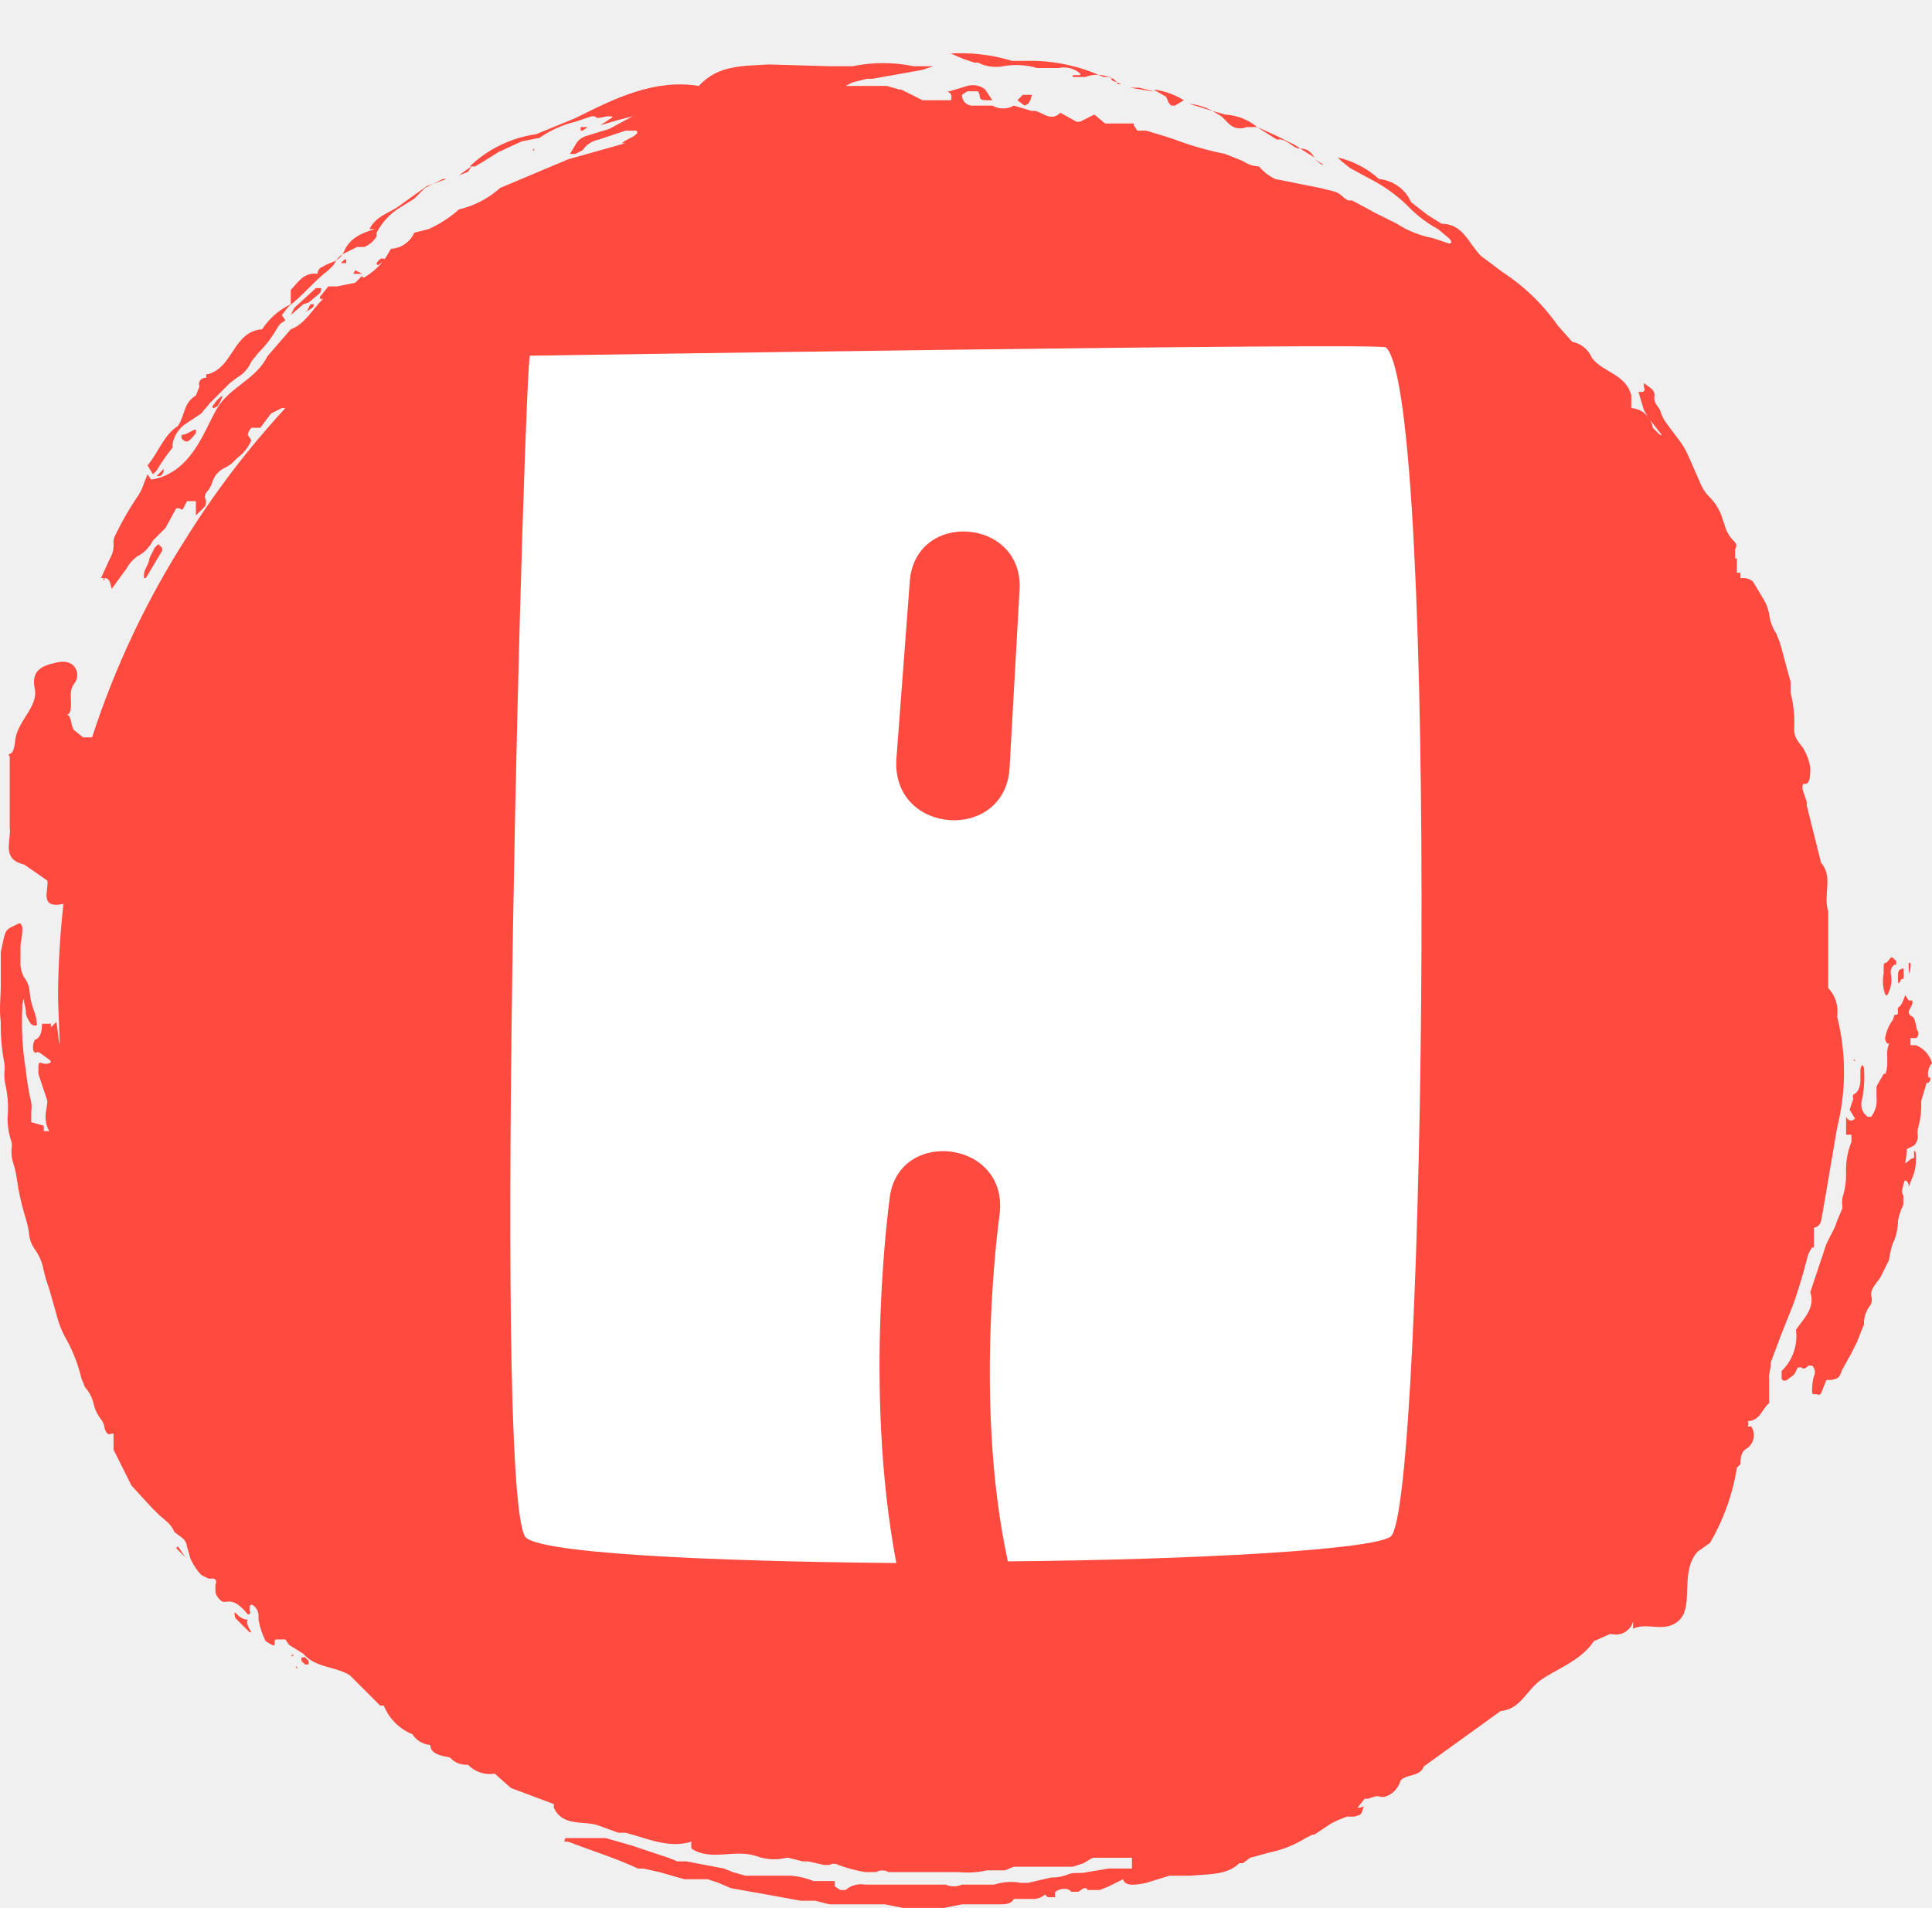
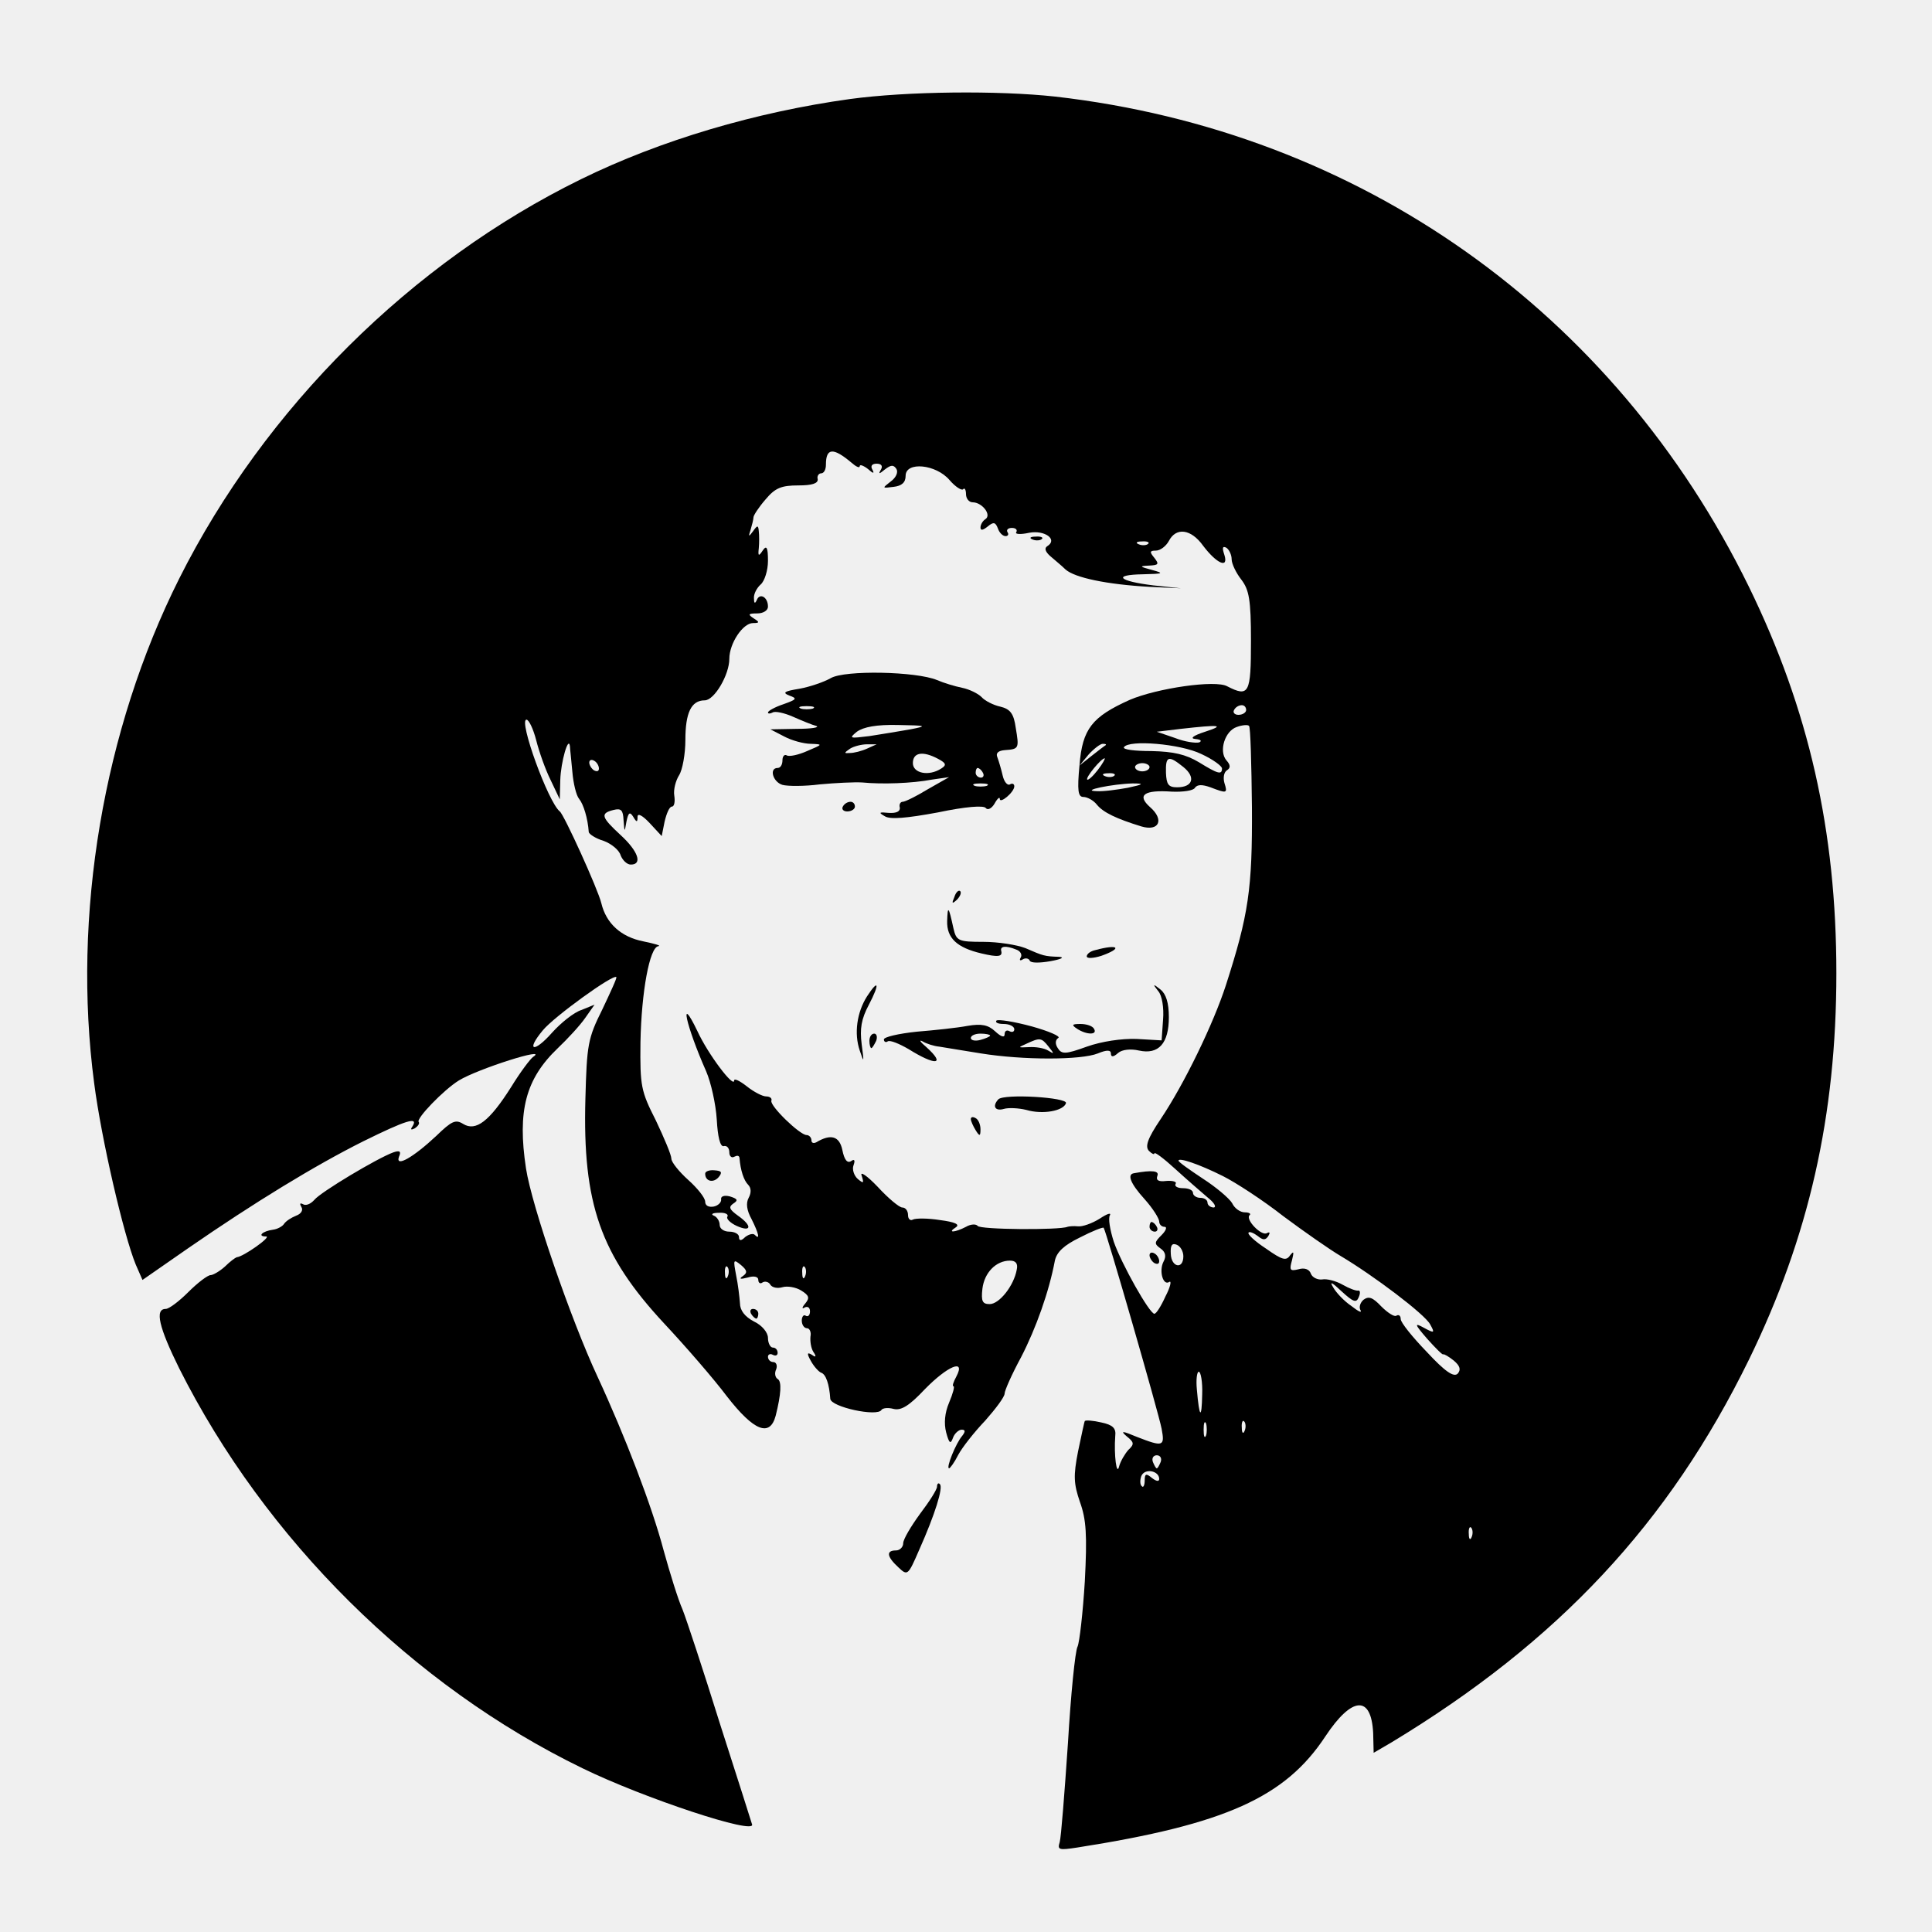
- <svg xmlns="http://www.w3.org/2000/svg" id="svg23" width="308.761" height="304.916" class="css-1j8o68f" version="1.1" viewBox="0 0 106.008 104.687">
-   <g id="SvgjsG2685" fill="#ff4a3f" featurekey="rootContainer" transform="matrix(0.9820593,0,0,0.9820593,-0.05456052,0)">
-     <g id="g17">
-       <path id="path3" d="M19.8 15.3h.5l-.4-.2zm.5.1zm.8-.7c0 .1 0 .1.1.1l.4-.3c-.2-.1-.3-.1-.5.2zm.4-.2zm-4.1 2.3zm-.2.6l.3-.2c.1-.1.1-.2.1-.2h-.2l-.2.4c-.1-.1-.1 0 0 0zm2.2-2.9h-.1l-.2.2h.3zm-2.1 2.4l.6-.5c.1-.1.1-.2.1-.3h-.3l-1.2 1.1-.2.4.7-.6zm-1.1.8z" />
-       <path id="path5" d="M9.7 25v-.2a1.7 1.7 0 0 1 .7-1.1l.9-.6.5-.6.7-.7.4-.4.4-.3a1.9 1.9 0 0 0 .8-.9l.4-.5a5.9 5.9 0 0 0 1-1.3l.2-.3.3-.2-.2-.3.4-.5c.8-.6 1.4-1.4 2.2-2l.3-.3a1.4 1.4 0 0 1 .5-.6l.8-.4h.4a1.4 1.4 0 0 0 .7-.6V13a3.5 3.5 0 0 1 1.3-1.4l.8-.5.2-.2.4-.4 1-.5h.2l-1.1.4-1.4 1c-.6.5-1.4.6-1.8 1.4h.3c-.7.2-1.4.5-1.7 1.2s-.8.6-1.2.9a.4.4 0 0 0-.3.4c-.8-.1-1.1.5-1.5.9v.8a3.9 3.9 0 0 0-1.6 1.4c-1.6.1-1.6 2.1-3 2.5h-.1a.2.2 0 0 0 0 .2c-.3 0-.5.2-.4.5l-.2.5c-.7.4-.6 1.1-1 1.7-.8.5-1.1 1.5-1.7 2.2l.3.5.2-.2a11.6 11.6 0 0 1 .9-1.3zM53.9 3.3l.6.2h.2a2.2 2.2 0 0 0 1.4.2 4.1 4.1 0 0 1 1.9.1h1.2a1.4 1.4 0 0 1 1.2.3.1.1 0 0 1 0 .1H60a.1.1 0 0 0 0 .1h.7a1.8 1.8 0 0 1 1.3 0c.2 0 .1.1.2.2l.5.2h-.2c-.2-.4-.5-.4-.8-.4a9.7 9.7 0 0 0-4.3-.9h-.8A9.8 9.8 0 0 0 53 3h.2zm7.3 3.1zM50.3 4.7zm10.9 1.7h.2-.2zM19 14.7zm32.1-10zm17.6 2.2a.9.9 0 0 0 1 .2h.6a3.1 3.1 0 0 0-1.8-.7l-.7-.2.5.3zm-3.4-1.3c0 .1.1.2.2.3h.2l.5-.3a4.2 4.2 0 0 0-1.7-.6l.7.4zm7.4 2.7l.8.5c-.2-.3-.4-.5-.8-.5z" />
-       <path id="path7" d="M99 76.1l.6-1.6.6-1.5c.2-.5.6-1.8.8-2.6a1.7 1.7 0 0 1 .3-.7h.1v-1.1c.5-.1.4-.6.5-.9l.8-4.7a12.7 12.7 0 0 0 0-6.2 1.9 1.9 0 0 0-.5-1.6v-4.3c-.3-.9.3-1.9-.4-2.7L101 45a.4.4 0 0 0 0-.2l-.2-.6a.5.5 0 0 1 0-.4h.1c.3 0 .3-.5.3-.9a3 3 0 0 0-.4-1.1l-.3-.4a1.1 1.1 0 0 1-.2-.7 6.7 6.7 0 0 0-.2-2v-.6c-.2-.7-.4-1.5-.6-2.2l-.2-.5a2.5 2.5 0 0 1-.4-1.1 2.5 2.5 0 0 0-.3-.8l-.6-1a.8.8 0 0 0-.6-.2h-.1V32h-.2v-.8H97V31a.4.4 0 0 0 0-.1v-.2c.1-.2.1-.3-.1-.5a1.8 1.8 0 0 1-.4-.6l-.2-.6a2.9 2.9 0 0 0-.7-1.2 2.2 2.2 0 0 1-.5-.7l-.7-1.6a4.3 4.3 0 0 0-.6-1l-.6-.8a2.4 2.4 0 0 1-.4-.8l-.2-.3a.6.6 0 0 1-.1-.5.5.5 0 0 0-.2-.4l-.4-.3v.2c.1.2 0 .3-.1.3h-.2l.3 1 .3.5.7.9h-.1l-.2-.2-.2-.2a1.3 1.3 0 0 0-1.2-1.1v-.7c-.3-1.2-1.6-1.3-2.2-2.1a1.5 1.5 0 0 0-1.1-.9l-.8-.9a11.3 11.3 0 0 0-3.1-3l-.8-.6-.4-.3c-.7-.7-1-1.8-2.2-1.8l-.8-.5-.9-.7a2.2 2.2 0 0 0-1.8-1.3 5.1 5.1 0 0 0-2.3-1.2l.2.2.5.4 1.3.7a8.5 8.5 0 0 1 2.1 1.6 6.8 6.8 0 0 0 1.5 1.1l.6.5c.1.1.2.2.1.3H81l-.9-.3a5.6 5.6 0 0 1-2-.8l-1.2-.6-1.3-.7h-.2c-.3-.1-.4-.4-.8-.5l-.8-.2-2.5-.5a2.6 2.6 0 0 1-.9-.7 1.7 1.7 0 0 1-.9-.3l-1-.4a18.1 18.1 0 0 1-2.8-.8l-.6-.2-1-.3h-.5l-.2-.3v-.1h-1.6l-.6-.5-.4.2-.4.2h-.2l-.9-.5c-.6.6-1.1-.2-1.6-.1l-1-.3a1.2 1.2 0 0 1-1.2 0h-1.2a.6.6 0 0 1-.5-.6l.3-.2h.6a.7.7 0 0 1 .1.3c0 .2.2.2.5.2h.2l-.4-.6a1.1 1.1 0 0 0-1-.2l-1 .3H53c.3.2.2.3.2.5h-1.6l-.4-.2-.8-.4h-.1l-.7-.2h-2.3l.4-.2.8-.2h.3l1.7-.3 1.1-.2.6-.2h-1.1a8.4 8.4 0 0 0-3.4 0h-1.3L43 3.6c-1.4.1-2.8 0-3.9 1.2-2.5-.4-4.7.7-6.9 1.8l-2.2.9a6.7 6.7 0 0 0-3.7 1.8h.3l.5-.3.8-.5 1.3-.6 1-.2a6 6 0 0 1 2-.9l.9-.3h.2c.1.2.5 0 .7 0h.2c.1 0 .1.1 0 .1l-.6.4 1-.3.8-.2-1.3.7-1.3.4a1 1 0 0 0-.6.5l-.3.5h.3l.4-.2a1.4 1.4 0 0 1 .9-.6l1.5-.5h.5a.1.1 0 0 1 .1.2c-.2.2-.6.3-.8.5h.2l-3.2.9-3.8 1.6a5.2 5.2 0 0 1-2.3 1.2 6.6 6.6 0 0 1-1.7 1.1l-.8.2a1.5 1.5 0 0 1-1.3.9l-.3.5a3.7 3.7 0 0 1-1.2 1.1h-.1v-.1l-.2.2-.2.2-1 .2h-.5l-.4.5c-.1.1-.1.2 0 .2h.1c-.6.6-1 1.4-1.8 1.7L15 19.9c-.6 1.2-1.8 1.6-2.6 2.6s-1.4 3.9-3.9 4.3l-.2-.3-.2.5a2.7 2.7 0 0 1-.4.8 16.9 16.9 0 0 0-1.2 2.1.8.8 0 0 0-.1.5 1.4 1.4 0 0 1-.2.8l-.5 1.1h.2c.3 0 .3.3.4.6l.8-1.1a2.2 2.2 0 0 1 .6-.7 2 2 0 0 0 .9-.9l.3-.3.4-.4.6-1.1h.2c.1.1.1.1.2 0l.2-.4h.5v.8l.5-.5a.5.5 0 0 0 0-.5.4.4 0 0 1 .1-.3 1.5 1.5 0 0 0 .3-.5 1.3 1.3 0 0 1 .8-.9l.3-.2.3-.3a2.4 2.4 0 0 0 .8-1l-.2-.3c0-.1.1-.3.2-.4h.5l.6-.8.6-.3h.2a48.8 48.8 0 0 0-5.5 7.2h-.1.1a48.4 48.4 0 0 0-5.3 11.2h-.5l-.5-.4c-.2-.2-.1-.7-.4-.9h.1c.3-.5-.1-1.2.3-1.7s.1-1.4-.9-1.2-1.5.5-1.3 1.5-1 1.8-1.1 2.9-.5.5-.3.9v3.9c.1.8-.5 1.8.8 2.1l1.3.9c.1.5-.5 1.6.9 1.3a49.2 49.2 0 0 0-.3 5c0 1.1.1 2.2.1 3.3v-.4c-.1-.4-.1-.8-.2-1.3l-.3.3v-.2h-.5c0 .5-.1.8-.4.9a.9.9 0 0 0-.1.5c0 .1.1.3.2.2s.4.2.7.4-.2.3-.4.2-.2.1-.2.3v.3l.5 1.5c0 .3-.1.6-.1.9a1.7 1.7 0 0 0 .2.8h-.3v-.3l-.7-.2v-.6a1.5 1.5 0 0 0 0-.5 14.6 14.6 0 0 1-.3-1.8 16.6 16.6 0 0 1-.2-3.5.9.9 0 0 1 .1-.5v.2a2.9 2.9 0 0 1 .1.5.8.8 0 0 0 .1.4c.1.2.2.4.4.4s.1-.1.1-.2a2.1 2.1 0 0 0-.1-.5 4.2 4.2 0 0 1-.3-1.3 1.5 1.5 0 0 0-.3-.7 1.6 1.6 0 0 1-.2-.9v-.8c0-.3.1-.6.1-.9a.5.5 0 0 0-.1-.4h-.1c-.8.4-.7.2-1 1.6V55c0 .7-.1 1.4 0 2.1a10.8 10.8 0 0 0 .2 2.3 1.8 1.8 0 0 1 0 .5 3.1 3.1 0 0 0 .1.9 5.9 5.9 0 0 1 .1 1.3 3.9 3.9 0 0 0 .2 1.7 1.2 1.2 0 0 1 0 .4 2.1 2.1 0 0 0 .1.8 4.9 4.9 0 0 1 .2.9 14 14 0 0 0 .5 2.2 5 5 0 0 1 .2 1 1.7 1.7 0 0 0 .3.7 2.9 2.9 0 0 1 .5 1.2 8.5 8.5 0 0 0 .3 1l.4 1.4a5.4 5.4 0 0 0 .6 1.5 8.5 8.5 0 0 1 .8 2.1l.2.5a2.1 2.1 0 0 1 .5 1 2.1 2.1 0 0 0 .4.8 1 1 0 0 1 .2.5c.1.3.2.4.4.3h.1v.9l.5 1 .5 1 1.1 1.2.4.4c.3.3.7.5.9 1l.4.3a.7.7 0 0 1 .3.5l.2.7a3.3 3.3 0 0 0 .6.9l.4.2h.3a.2.2 0 0 1 .1.3 2.5 2.5 0 0 0 0 .5.9.9 0 0 0 .4.5h.2c.4-.1.8.2 1.2.7h.1c0-.1.1-.1 0-.2v-.2c0-.1.1-.2.2-.1a.7.7 0 0 1 .3.6v.2a4.3 4.3 0 0 0 .4 1.2c.5.3.5.3.5.1s0-.2.2-.2h.4l.2.3.8.5c.7.8 1.8.7 2.6 1.2l1.7 1.7h.2a2.9 2.9 0 0 0 1.6 1.6 1.3 1.3 0 0 0 1 .6c0 .5.6.6 1.1.7a1.2 1.2 0 0 0 .8.4h.2a1.7 1.7 0 0 0 1.5.5l.9.8 2.4.9v.2c.5 1.1 1.7.7 2.5 1l1.1.4h.4c1.2.3 2.4.9 3.7.5a.7.7 0 0 0 0 .4c1.1.7 2.4 0 3.6.4a2.9 2.9 0 0 0 1.7.1h.1l.8.2h.3l.9.2h.3a.5.5 0 0 1 .5 0 7.9 7.9 0 0 0 1.5.4h.6a.7.7 0 0 1 .7 0h3.9a5 5 0 0 0 1.6-.1h1l.5-.2H60l.6-.2.5-.3h2.2v.6H62l-1.2.2c-.4.1-.7 0-1 .1a2.4 2.4 0 0 1-1 .2l-1.3.3h-.4a3.1 3.1 0 0 0-1.5.1h-1.8a1.1 1.1 0 0 1-.9 0h-4.5a1.3 1.3 0 0 0-1.1.3H47l-.3-.2v-.3h-1.2a4.1 4.1 0 0 0-1.3-.3h-2.5l-.7-.2-.5-.2-2.1-.4h-.5l-.5-.2-2.1-.7-1.4-.4h-2.2c-.1 0-.1.1-.1.2h.2c1.3.5 2.6.9 3.9 1.5h.3l.9.2 1.4.4h1.3l.6.2.7.3 1.7.3 1.1.2 1.1.2h.8l.8.2h3.1l1 .2h2.3l1-.2H56c.4 0 .6-.1.7-.3h1a1 1 0 0 0 .8-.3c-.1.1 0 .1.1.2h.4v-.2c0-.1 0-.1.2-.2s.6-.1.7.1h.4l.3-.2c.2 0 .2 0 .2.1h.7l.5-.2.8-.4c.1.3.4.4 1.3.2l1.3-.4h1.2c.9-.1 2 0 2.7-.7h.2l.4-.3 1.1-.3a6.1 6.1 0 0 0 2-.8l.4-.2h.1l.9-.6.4-.2.5-.2h.4c.4-.1.4-.1.5-.4s0-.1-.2-.1h-.1l.4-.5h.2c.3-.1.5-.2.7-.1h.2a1.3 1.3 0 0 0 .9-.9c.3-.4 1.1-.2 1.3-.8l4.3-3.1c1.1-.1 1.4-1.1 2.2-1.7s2.3-1.1 3-2.2l.9-.4h.1a1 1 0 0 0 1.2-.7v.4c.8-.4 1.8.3 2.6-.5s0-2.7 1-3.8l.7-.5a12.1 12.1 0 0 0 1.5-4.2l.2-.2c0-.3 0-.7.4-.9a.9.9 0 0 0 .2-1.2h-.2a.3.3 0 0 0 0-.3c.7 0 .8-.7 1.2-1V77a.5.5 0 0 1 0-.2 3.8 3.8 0 0 0 .1-.7zM5.9 32.2z" />
-       <path id="path9" d="M26.4 9.3l-.3.2-.4.3.5-.2zm6.1-2h.1l.3-.2h-.4zm-2.6 1l-.1.1h.1v-.1zm-1.5 1.4zm1.3-.2zm-6.3 3.1zM9.2 26.2l-.4.4H9a.4.4 0 0 0 .2-.4zm3-3.5a2.1 2.1 0 0 0 .3-.6 1.5 1.5 0 0 0-.5.5c-.1.1-.1.2 0 .2zM11 24.2V24c-.2 0-.5.3-.8.3v.2c.3.3.4.2.8-.3zm3 66.2zM73.9 9.2h.1l-.5-.3zm-2.5-1.4c.5-.1.8.4 1.2.5h.1l-.3-.2-1-.5-1.1-.5.3.2zM52.8 3.1zm11.7 2h-.1l-1.2-.2h.5zm2 .7l1.3.4a3.3 3.3 0 0 0-1.3-.4zm-9 0a1 1 0 0 0 .2-.5h-.5l-.3.3.4.3zm9 1.6zM49.9 4.2zm2.9.7zM48.5 4zm13.8 2.1a.5.5 0 0 0 0 .1zm44.8 52.3h-.3V58h.3c.1 0 .2-.3.1-.4s-.1-.7-.3-.8a.3.3 0 0 1-.2-.3l.2-.4a.4.4 0 0 0 0-.2h-.2l-.2-.3c-.1.3-.2.6-.4.7a.5.5 0 0 0 0 .2c0 .1 0 .2-.1.2h-.1a1.1 1.1 0 0 1-.1.3 2.3 2.3 0 0 0-.4.9.4.4 0 0 0 .1.4h.1a1.7 1.7 0 0 0-.1.8v.4a1.8 1.8 0 0 1-.1.5h-.1l-.4.7v.6a1.5 1.5 0 0 1-.3 1.1h-.2l-.2-.2a.9.9 0 0 1-.1-.8 6.5 6.5 0 0 0 .1-1.7c0-.1-.1-.2-.1-.2a.5.5 0 0 0-.1.3v.6c0 .2-.1.6-.3.7s-.1.2-.1.3l-.2.6.3.5c-.2.2-.4.1-.5-.1v1h.3v.4a4.2 4.2 0 0 0-.3 1.4 3.3 3.3 0 0 0 0 .4 4 4 0 0 1-.2 1.3 2 2 0 0 0 0 .6l-.3.7a3.2 3.2 0 0 1-.3.7l-.3.6-.9 2.7c.3.9-.4 1.5-.8 2.1a2.7 2.7 0 0 1-.8 2.3v.4c0 .1.1.2.3.1l.4-.3.2-.4h.2c.1.1.2.1.4-.1h.2a.5.5 0 0 1 .1.6 2.9 2.9 0 0 0-.1.8c0 .1 0 .2.1.2h.2c.1.1.2 0 .3-.3l.2-.5h.3c.4-.1.4-.1.6-.6l.5-.9.3-.6.4-1a1.6 1.6 0 0 1 .3-1 .6.6 0 0 0 .1-.6c0-.2 0-.3.2-.6l.3-.4.5-1a4.7 4.7 0 0 1 .2-.9 3 3 0 0 0 .3-1.3 3.8 3.8 0 0 1 .3-.9v-.5c-.1-.2-.1-.2 0-.6s.1-.2.2-.2a.4.4 0 0 1 .1.3l.2-.5a2.3 2.3 0 0 0 .2-.9v-.3c0-.1 0-.3-.1-.3v.4c-.2 0-.3.2-.5.3a6.4 6.4 0 0 0 .1-.8l.4-.2a.7.7 0 0 0 .2-.6 1.4 1.4 0 0 1 0-.3 4.8 4.8 0 0 0 .2-1.4v-.2l.3-1h.1a.3.3 0 0 0 .1-.3h-.1a.9.9 0 0 1 .2-.8 1.5 1.5 0 0 0-.9-1zm-1.2 7.8zm-.2-9.9zm0 0zM9.1 30.8a.3.3 0 0 0 0-.2l-.2-.2-.2.2-.3.6c0 .3-.3.6-.3.9v.2h.1zm96.3 24.8h.1a1.7 1.7 0 0 0 .2-1.2.5.5 0 0 1 .2-.5h.1v-.2l-.2-.2h-.1c-.1.1-.2.3-.3.3s-.1.1-.1.3v.3a2.2 2.2 0 0 0 .1 1.2zM13.2 90.1c-.1 0 0 .2 0 .3l.8.8h.1c-.2-.3-.3-.6-.2-.7a.9.9 0 0 1-.5-.2zm.8.3zm92.3-35.7h.1a2 2 0 0 0 0-.6c-.3.1-.3.1-.3.6s.1.1.2 0z" />
-       <path id="path11" d="M106.7 62a.6.6 0 0 0 .1-.5c0-.1-.1-.2-.1-.1h-.2v.2c0 .4.1.5.2.4zm.1-8.2h-.1v.6a1 1 0 0 0 .1-.6zM17.1 92.6h-.2v.2l.2.2h.2v-.2zm86.6-33.3c0-.1 0-.1-.1-.1zM9.9 86.5l.5.5-.4-.6z" />
-       <circle id="circle13" cx="10.5" cy="87.1" transform="rotate(-24.8 10.4 87.159)" />
-       <path id="path15" d="M9.7 30.1h-.1v.2-.2h.1zm83.2-6.6l-.2-.3h-.1zm-14.7 77.1zM5.9 32.2zm-.1.2a.3.3 0 0 0 .1-.2v.2zm1.9-4.9zM61.5 2.4zm42.8 58.2v.1-.1zM16.4 92.5h-.1c.1.1.2 0 .1-.1zm.2.7h.1l-.1-.1v.1zm73.9-71.3zm15.2 34.4zM14.6 91.7zm92.1-37zm-.8 11.4zM34.6 0z" />
-     </g>
-   </g>
-   <g id="SvgjsG2686" fill="#fff" featurekey="nameFeature-0" transform="matrix(2.284354,0,0,2.284354,27.98006,-5.60952)">
-     <path id="path20" d="M9.6 16.48 l-0.32 4.24 c-0.08 1.8 2.6 1.96 2.72 0.2 l0.24 -4.28 c0.12 -1.76 -2.56 -1.96 -2.64 -0.16 z M0.48 11 l0 0 c0.04 0 20.48 -0.32 20.56 -0.2 c1.28 1.12 0.96 27.8 0.12 28.56 c-0.4 0.32 -4.64 0.56 -9.2 0.6 c-0.84 -3.84 -0.2 -8.32 -0.2 -8.32 c0.24 -1.8 -2.44 -2.12 -2.64 -0.4 c0 0.04 -0.64 4.52 0.16 8.76 c-4.56 -0.04 -8.68 -0.24 -8.92 -0.64 c-0.8 -1.44 0 -28.28 0.12 -28.36 z" />
+ <svg xmlns="http://www.w3.org/2000/svg" version="1.0" width="400pt" height="400pt" viewBox="0 0 400 400" preserveAspectRatio="xMidYMid meet">
+   <g transform="translate(0,400) scale(0.1,-0.1)" fill="#000000" stroke="none">
+     <path d="M1760 3795 c-195 -27 -392 -85 -557 -166 -351 -172 -655 -474 -832 -827 -157 -313 -222 -697 -176 -1045 15 -116 61 -314 86 -375 l14 -32 95 66 c136 94 262 171 362 221 89 44 115 52 102 31 -5 -7 -3 -8 5 -4 7 5 10 10 8 13 -7 6 52 67 83 86 39 24 187 71 154 49 -6 -4 -27 -32 -46 -63 -45 -71 -73 -92 -99 -76 -16 10 -24 6 -56 -25 -47 -44 -85 -66 -77 -43 5 11 2 14 -12 9 -33 -12 -150 -82 -163 -98 -8 -9 -18 -13 -24 -9 -6 3 -7 1 -3 -6 4 -6 0 -14 -11 -18 -10 -4 -21 -11 -25 -17 -3 -5 -14 -11 -23 -12 -22 -3 -33 -14 -14 -14 12 0 -47 -42 -61 -43 -3 -1 -14 -9 -24 -19 -11 -10 -25 -18 -30 -18 -6 0 -27 -16 -46 -35 -19 -19 -40 -35 -47 -35 -23 0 -14 -38 28 -123 178 -354 483 -657 835 -828 127 -62 360 -139 351 -116 -2 7 -32 101 -67 210 -34 109 -69 215 -77 235 -9 20 -26 75 -39 122 -24 91 -80 237 -137 360 -55 118 -136 353 -148 431 -18 119 -1 185 66 249 20 19 46 47 57 63 l19 27 -27 -11 c-16 -5 -43 -27 -61 -47 -38 -43 -55 -38 -19 5 23 28 146 117 152 110 2 -1 -12 -31 -29 -67 -30 -60 -32 -73 -35 -185 -6 -217 31 -323 163 -465 44 -47 103 -115 130 -151 56 -72 89 -85 101 -40 11 44 13 71 4 76 -5 3 -7 12 -3 20 3 8 0 15 -6 15 -6 0 -11 5 -11 11 0 5 5 7 10 4 6 -3 10 -1 10 4 0 6 -4 11 -10 11 -5 0 -10 9 -10 20 0 11 -12 26 -29 34 -19 10 -29 23 -29 38 -1 13 -4 39 -8 58 -6 32 -6 34 10 21 13 -11 14 -16 4 -23 -9 -6 -5 -7 10 -3 13 4 22 2 22 -5 0 -6 4 -9 9 -5 5 3 13 1 16 -5 4 -6 15 -8 25 -5 10 3 28 0 39 -7 16 -10 18 -15 8 -27 -7 -8 -7 -12 -1 -8 6 3 11 0 11 -8 0 -8 -4 -12 -9 -9 -4 3 -8 -2 -8 -10 0 -9 5 -16 11 -16 5 0 9 -8 7 -17 -1 -10 1 -24 6 -32 7 -10 5 -12 -3 -6 -10 6 -11 3 -2 -13 6 -11 16 -22 21 -24 10 -3 17 -24 19 -54 1 -17 98 -38 106 -23 3 4 14 5 25 2 16 -4 33 7 65 41 47 48 85 64 65 26 -6 -11 -9 -20 -6 -20 3 0 -1 -15 -9 -34 -9 -21 -11 -43 -6 -62 6 -22 9 -25 14 -11 3 9 12 17 18 17 8 0 8 -4 1 -13 -13 -15 -34 -67 -27 -67 2 0 11 12 19 28 8 15 33 47 56 71 22 25 40 49 40 56 0 6 15 40 34 75 31 60 58 136 70 200 4 18 19 32 52 48 25 13 48 22 49 20 5 -6 114 -384 120 -416 7 -37 3 -38 -51 -17 -31 13 -35 13 -21 1 15 -12 16 -16 3 -28 -7 -8 -16 -23 -19 -34 -5 -21 -11 23 -8 63 2 16 -5 23 -29 28 -17 4 -32 5 -34 3 -1 -1 -7 -30 -14 -63 -10 -51 -9 -67 4 -105 13 -36 15 -68 10 -164 -4 -65 -11 -126 -15 -135 -5 -9 -14 -99 -20 -201 -7 -102 -14 -193 -17 -204 -5 -16 -2 -17 37 -11 306 48 430 104 513 230 55 83 95 86 99 7 l1 -41 36 21 c346 209 575 454 741 793 124 254 181 505 181 800 0 295 -57 546 -181 800 -279 570 -806 943 -1436 1015 -119 13 -307 11 -425 -5z m3 -753 c9 -8 17 -12 17 -7 0 4 8 1 17 -6 11 -10 14 -10 9 -1 -4 7 -1 12 9 12 10 0 13 -5 9 -12 -6 -10 -4 -10 8 0 13 10 18 10 24 1 4 -7 -1 -18 -12 -26 -18 -14 -18 -14 6 -11 17 2 25 9 25 23 0 30 63 24 91 -9 12 -14 25 -22 28 -19 3 4 6 -1 6 -10 0 -9 6 -17 14 -17 19 0 40 -26 26 -35 -5 -3 -10 -11 -10 -17 0 -7 5 -6 15 2 12 10 16 9 21 -4 3 -9 10 -16 16 -16 5 0 7 4 4 8 -3 5 1 9 9 9 8 0 12 -4 9 -9 -3 -4 9 -5 27 -1 32 6 60 -14 37 -28 -6 -4 -4 -11 6 -20 9 -8 24 -20 32 -28 19 -17 85 -31 174 -36 l65 -3 -57 6 c-73 9 -85 22 -22 23 43 1 45 2 19 9 -26 7 -27 8 -6 9 20 1 21 3 11 16 -10 12 -10 15 3 15 9 0 21 9 27 20 15 29 46 25 71 -10 28 -37 53 -48 44 -19 -5 15 -4 19 4 15 6 -4 11 -15 11 -24 0 -9 9 -28 20 -42 16 -21 20 -41 20 -127 0 -109 -4 -117 -49 -94 -24 14 -146 -4 -202 -28 -78 -35 -98 -60 -104 -135 -5 -53 -3 -66 8 -66 8 0 21 -7 28 -16 13 -16 40 -29 92 -45 37 -11 48 14 18 40 -28 25 -12 36 45 32 23 -1 45 2 48 8 5 7 15 7 32 1 34 -13 36 -13 29 9 -3 11 -1 22 5 26 8 5 8 11 -1 21 -16 19 -3 61 22 69 11 4 23 5 25 2 3 -2 5 -78 6 -168 1 -170 -7 -223 -54 -369 -26 -80 -86 -204 -135 -277 -27 -40 -33 -57 -24 -66 6 -6 11 -8 11 -5 0 4 19 -10 43 -32 23 -21 53 -47 67 -59 14 -11 19 -20 13 -21 -7 0 -13 5 -13 10 0 6 -7 10 -15 10 -8 0 -15 5 -15 10 0 6 -9 10 -21 10 -11 0 -18 4 -15 9 3 4 -5 7 -19 6 -16 -2 -22 1 -19 10 5 11 -10 13 -48 6 -15 -2 -8 -21 22 -54 17 -19 30 -40 30 -46 0 -6 5 -11 11 -11 6 0 3 -8 -6 -17 -15 -15 -16 -18 -2 -28 10 -7 12 -16 6 -27 -10 -19 -1 -51 12 -42 5 3 2 -11 -8 -30 -9 -20 -19 -36 -23 -36 -10 0 -68 103 -84 149 -8 25 -12 49 -8 55 3 6 -6 3 -21 -7 -16 -10 -36 -17 -45 -16 -9 1 -19 0 -22 -1 -16 -7 -182 -6 -186 2 -3 4 -14 4 -24 -2 -23 -12 -40 -13 -21 -1 9 6 -2 11 -33 15 -25 4 -50 4 -56 1 -5 -3 -10 1 -10 9 0 9 -5 16 -12 16 -6 0 -29 19 -51 43 -22 23 -37 33 -33 23 5 -16 4 -17 -8 -7 -8 7 -12 20 -9 28 4 11 2 14 -5 9 -8 -5 -14 3 -18 23 -6 29 -24 34 -54 16 -6 -3 -10 -1 -10 4 0 6 -5 11 -10 11 -14 0 -76 60 -73 71 2 5 -3 9 -11 9 -7 0 -25 9 -40 21 -14 11 -26 17 -26 12 0 -17 -54 54 -76 102 -39 81 -24 12 18 -83 10 -23 20 -68 22 -100 2 -36 7 -56 14 -55 7 2 12 -4 12 -13 0 -8 5 -12 10 -9 6 3 10 3 11 -2 2 -26 9 -47 18 -56 6 -6 7 -16 1 -27 -6 -11 -4 -26 6 -44 15 -30 18 -44 7 -33 -3 4 -12 2 -20 -4 -9 -9 -13 -8 -13 0 0 6 -9 11 -20 11 -11 0 -20 6 -20 14 0 8 -6 17 -12 19 -7 3 -3 6 10 6 13 1 21 -3 18 -8 -3 -4 6 -13 19 -19 31 -14 33 0 3 21 -18 13 -20 18 -10 25 11 7 9 10 -7 15 -12 3 -19 0 -18 -6 1 -6 -6 -13 -15 -15 -11 -2 -18 2 -18 10 0 8 -16 28 -35 45 -19 17 -35 37 -35 44 0 8 -15 43 -32 79 -31 61 -33 71 -32 162 2 105 19 197 37 199 7 1 -7 5 -31 10 -46 9 -77 37 -87 79 -7 29 -77 183 -86 190 -24 19 -86 190 -69 190 5 0 14 -19 20 -42 6 -24 19 -61 30 -83 l19 -40 1 40 c1 37 17 93 20 70 0 -5 3 -29 5 -53 2 -24 8 -49 14 -56 9 -11 18 -40 20 -69 1 -4 14 -13 31 -18 16 -6 32 -19 35 -30 4 -10 13 -19 21 -19 25 0 15 28 -21 61 -40 37 -43 45 -15 52 16 4 20 0 21 -21 2 -26 2 -26 6 -3 4 19 7 21 14 10 7 -12 9 -12 9 0 0 8 10 3 25 -13 l25 -27 6 30 c4 17 10 31 15 31 5 0 7 10 5 23 -2 12 3 31 10 42 7 11 13 44 13 73 0 56 12 82 40 82 20 0 51 53 51 86 0 32 28 74 49 74 14 0 14 2 1 10 -12 8 -11 10 8 10 12 0 22 6 22 14 0 20 -17 29 -23 14 -4 -9 -6 -7 -6 3 -1 9 6 22 14 29 8 7 15 29 15 49 0 28 -3 33 -11 21 -8 -12 -10 -12 -8 5 1 11 1 27 0 35 -1 13 -3 13 -12 0 -9 -12 -10 -12 -5 3 3 10 6 22 6 26 0 4 11 21 25 37 20 24 33 29 68 29 28 0 41 4 40 13 -2 6 2 12 7 12 6 0 10 8 10 18 0 35 15 36 53 4z m614 -168 c-3 -3 -12 -4 -19 -1 -8 3 -5 6 6 6 11 1 17 -2 13 -5z m203 -344 c0 -5 -7 -10 -16 -10 -8 0 -12 5 -9 10 3 6 10 10 16 10 5 0 9 -4 9 -10z m-85 -45 c-25 -8 -32 -14 -20 -15 11 -1 14 -4 8 -7 -7 -2 -30 1 -50 9 l-38 13 50 6 c80 9 93 8 50 -6z m-206 -28 c-2 -1 -15 -11 -29 -22 l-25 -20 19 23 c11 12 24 22 29 22 6 0 8 -1 6 -3z m198 -18 c24 -11 43 -25 43 -30 0 -14 -9 -11 -48 13 -27 16 -52 22 -98 23 -34 0 -60 3 -57 8 10 16 117 7 160 -14z m-1247 -30 c0 -6 -4 -7 -10 -4 -5 3 -10 11 -10 16 0 6 5 7 10 4 6 -3 10 -11 10 -16z m1033 -3 c-10 -13 -20 -22 -22 -20 -4 4 29 44 36 44 2 0 -4 -11 -14 -24z m177 6 c26 -21 20 -42 -13 -42 -18 0 -22 6 -23 30 -1 35 5 37 36 12z m-70 0 c0 -5 -7 -9 -15 -9 -8 0 -15 4 -15 9 0 4 7 8 15 8 8 0 15 -4 15 -8z m-73 -18 c-3 -3 -12 -4 -19 -1 -8 3 -5 6 6 6 11 1 17 -2 13 -5z m28 -25 c-22 -4 -51 -8 -65 -7 -35 1 34 15 75 16 25 0 23 -2 -10 -9z m197 -804 c26 -13 83 -50 125 -83 43 -32 96 -69 118 -82 69 -41 175 -121 186 -142 10 -18 9 -19 -13 -7 -20 11 -20 8 7 -23 17 -19 32 -34 33 -32 2 1 12 -5 22 -13 13 -11 15 -19 8 -27 -8 -8 -26 4 -64 45 -30 31 -54 61 -54 68 0 7 -4 10 -9 7 -4 -3 -18 6 -31 19 -18 19 -26 22 -37 14 -7 -6 -10 -16 -6 -22 3 -6 -5 -2 -19 9 -15 10 -32 28 -38 39 -8 13 -2 10 17 -8 25 -23 31 -25 36 -13 4 9 3 15 -1 14 -4 -1 -18 4 -32 12 -14 8 -33 13 -43 11 -9 -1 -20 4 -23 12 -3 9 -13 13 -26 9 -17 -4 -19 -2 -13 19 4 17 4 20 -4 10 -8 -12 -16 -10 -50 14 -23 15 -39 30 -36 33 2 3 11 -1 19 -7 11 -9 16 -9 22 0 4 7 3 9 -3 6 -11 -7 -45 28 -36 37 4 3 -1 6 -10 6 -9 0 -21 8 -26 19 -6 10 -33 33 -61 51 -27 18 -50 34 -50 37 0 7 42 -7 92 -32z m-82 -166 c0 -28 -25 -23 -26 5 -1 17 2 23 12 19 8 -3 14 -14 14 -24z m-345 -28 c-6 -33 -36 -71 -56 -71 -15 0 -18 6 -15 32 4 33 28 58 57 58 12 0 17 -6 14 -19z m-598 -13 c-3 -8 -6 -5 -6 6 -1 11 2 17 5 13 3 -3 4 -12 1 -19z m160 0 c-3 -8 -6 -5 -6 6 -1 11 2 17 5 13 3 -3 4 -12 1 -19z m822 -245 c-1 -53 -6 -49 -11 10 -2 20 0 37 4 37 4 0 8 -21 7 -47z m8 -85 c-3 -7 -5 -2 -5 12 0 14 2 19 5 13 2 -7 2 -19 0 -25z m80 10 c-3 -8 -6 -5 -6 6 -1 11 2 17 5 13 3 -3 4 -12 1 -19z m-174 -65 c-3 -7 -6 -13 -8 -13 -2 0 -5 6 -8 13 -3 8 1 14 8 14 7 0 11 -6 8 -14z m-3 -35 c0 -6 -6 -5 -15 2 -12 10 -15 9 -15 -5 0 -10 -3 -16 -6 -12 -4 3 -4 13 -1 21 7 17 37 11 37 -6z m647 -120 c-3 -8 -6 -5 -6 6 -1 11 2 17 5 13 3 -3 4 -12 1 -19z" />
+     <path d="M2138 2883 c7 -3 16 -2 19 1 4 3 -2 6 -13 5 -11 0 -14 -3 -6 -6z" />
+     <path d="M1720 2596 c-14 -8 -43 -18 -65 -22 -31 -5 -36 -8 -21 -14 17 -6 16 -8 -12 -18 -18 -6 -32 -14 -32 -17 0 -3 4 -3 10 0 5 3 24 -1 42 -9 18 -8 40 -17 48 -19 8 -3 -10 -6 -40 -6 l-55 -1 29 -15 c15 -8 40 -15 55 -15 25 -1 25 -1 -8 -15 -18 -8 -37 -12 -42 -9 -5 3 -9 -2 -9 -10 0 -9 -4 -16 -10 -16 -18 0 -10 -29 10 -35 11 -3 46 -3 77 1 32 3 72 5 88 4 41 -4 103 -2 145 6 l35 5 -44 -25 c-23 -14 -47 -26 -52 -26 -5 0 -8 -6 -6 -12 1 -8 -7 -12 -23 -11 -20 2 -22 1 -8 -7 11 -7 45 -4 110 8 57 12 95 15 99 9 4 -5 12 -1 18 9 6 11 11 15 11 10 0 -11 30 14 30 26 0 5 -4 7 -9 4 -5 -3 -12 5 -15 18 -3 13 -8 30 -11 38 -4 9 2 14 16 15 29 2 29 4 22 46 -4 29 -11 39 -32 44 -14 3 -32 12 -39 20 -7 7 -25 16 -40 19 -15 3 -38 10 -52 16 -43 18 -191 21 -220 4z m-37 -63 c-7 -2 -19 -2 -25 0 -7 3 -2 5 12 5 14 0 19 -2 13 -5z m202 -43 c-22 -4 -60 -10 -85 -14 -41 -5 -43 -5 -26 9 14 10 41 15 85 14 60 -1 62 -2 26 -9z m-90 -40 c-11 -5 -27 -9 -35 -9 -13 -1 -13 0 0 9 8 5 24 9 35 9 l20 0 -20 -9z m147 -21 c17 -9 18 -13 7 -20 -26 -17 -59 -10 -59 11 0 22 20 26 52 9z m93 -29 c3 -5 1 -10 -4 -10 -6 0 -11 5 -11 10 0 6 2 10 4 10 3 0 8 -4 11 -10z m8 -27 c-7 -2 -19 -2 -25 0 -7 3 -2 5 12 5 14 0 19 -2 13 -5z" />
+     <path d="M1745 2330 c-3 -5 1 -10 9 -10 9 0 16 5 16 10 0 6 -4 10 -9 10 -6 0 -13 -4 -16 -10z" />
+     <path d="M1976 2143 c-6 -14 -5 -15 5 -6 7 7 10 15 7 18 -3 3 -9 -2 -12 -12z" />
+     <path d="M1961 2093 c-1 -35 20 -55 71 -67 34 -8 44 -7 41 5 -3 10 9 12 31 3 9 -3 13 -11 9 -17 -3 -5 -1 -7 5 -3 5 3 12 2 14 -3 2 -5 20 -5 43 -1 22 4 30 8 18 9 -31 1 -33 2 -70 18 -18 7 -57 13 -87 13 -52 0 -56 2 -62 28 -10 46 -12 48 -13 15z" />
+     <path d="M2268 2033 c-10 -2 -18 -8 -18 -13 0 -5 14 -4 30 1 45 16 36 25 -12 12z" />
+     <path d="M1795 1937 c-21 -33 -27 -77 -15 -112 9 -27 9 -25 4 13 -4 32 -1 52 15 82 23 44 20 54 -4 17z" />
+     <path d="M2398 1948 c8 -9 12 -35 10 -59 l-3 -43 -52 3 c-31 1 -72 -5 -103 -16 -44 -16 -52 -16 -60 -3 -6 9 -5 17 1 21 6 3 -19 14 -55 24 -37 10 -69 15 -73 12 -3 -4 3 -7 15 -7 12 0 22 -5 22 -11 0 -5 -4 -7 -10 -4 -5 3 -10 1 -10 -6 0 -8 -7 -6 -20 6 -14 13 -28 16 -57 11 -21 -4 -68 -9 -105 -12 -38 -4 -68 -11 -68 -16 0 -5 4 -7 8 -4 5 3 24 -5 43 -16 56 -35 78 -33 37 4 -13 11 -16 16 -8 12 8 -5 24 -10 35 -11 11 -2 50 -8 86 -14 87 -14 207 -14 242 0 19 8 27 7 27 0 0 -8 5 -8 15 1 8 7 26 9 43 5 41 -9 62 15 62 69 0 30 -6 48 -17 57 -16 13 -17 12 -5 -3z m-348 -92 c0 -2 -9 -6 -20 -9 -11 -3 -20 -1 -20 4 0 5 9 9 20 9 11 0 20 -2 20 -4z m121 -23 c12 -15 12 -16 -1 -8 -8 5 -26 8 -40 7 -23 -1 -23 -1 -5 7 28 13 31 13 46 -6z" />
+     <path d="M2230 1870 c20 -13 43 -13 35 0 -3 6 -16 10 -28 10 -18 0 -19 -2 -7 -10z" />
+     <path d="M1800 1845 c0 -8 2 -15 4 -15 2 0 6 7 10 15 3 8 1 15 -4 15 -6 0 -10 -7 -10 -15z" />
+     <path d="M2067 1724 c-13 -14 -7 -25 11 -20 9 3 31 2 47 -2 34 -10 77 -2 82 14 4 12 -128 20 -140 8z" />
+     <path d="M2010 1683 c0 -4 5 -15 10 -23 8 -13 10 -13 10 2 0 9 -4 20 -10 23 -5 3 -10 3 -10 -2z" />
+     <path d="M1460 1570 c0 -16 17 -20 28 -7 8 10 6 13 -9 14 -10 1 -19 -2 -19 -7z" />
+     <path d="M2380 1460 c0 -5 5 -10 11 -10 5 0 7 5 4 10 -3 6 -8 10 -11 10 -2 0 -4 -4 -4 -10z" />
+     <path d="M2380 1401 c0 -5 5 -13 10 -16 6 -3 10 -2 10 4 0 5 -4 13 -10 16 -5 3 -10 2 -10 -4z" />
+     <path d="M1555 1280 c3 -5 8 -10 11 -10 2 0 4 5 4 10 0 6 -5 10 -11 10 -5 0 -7 -4 -4 -10z" />
+     <path d="M1940 922 c0 -6 -16 -31 -35 -56 -19 -26 -35 -53 -35 -61 0 -8 -7 -15 -15 -15 -21 0 -19 -13 5 -35 19 -18 20 -17 43 36 33 74 50 129 43 136 -3 4 -6 1 -6 -5z" />
  </g>
</svg>
